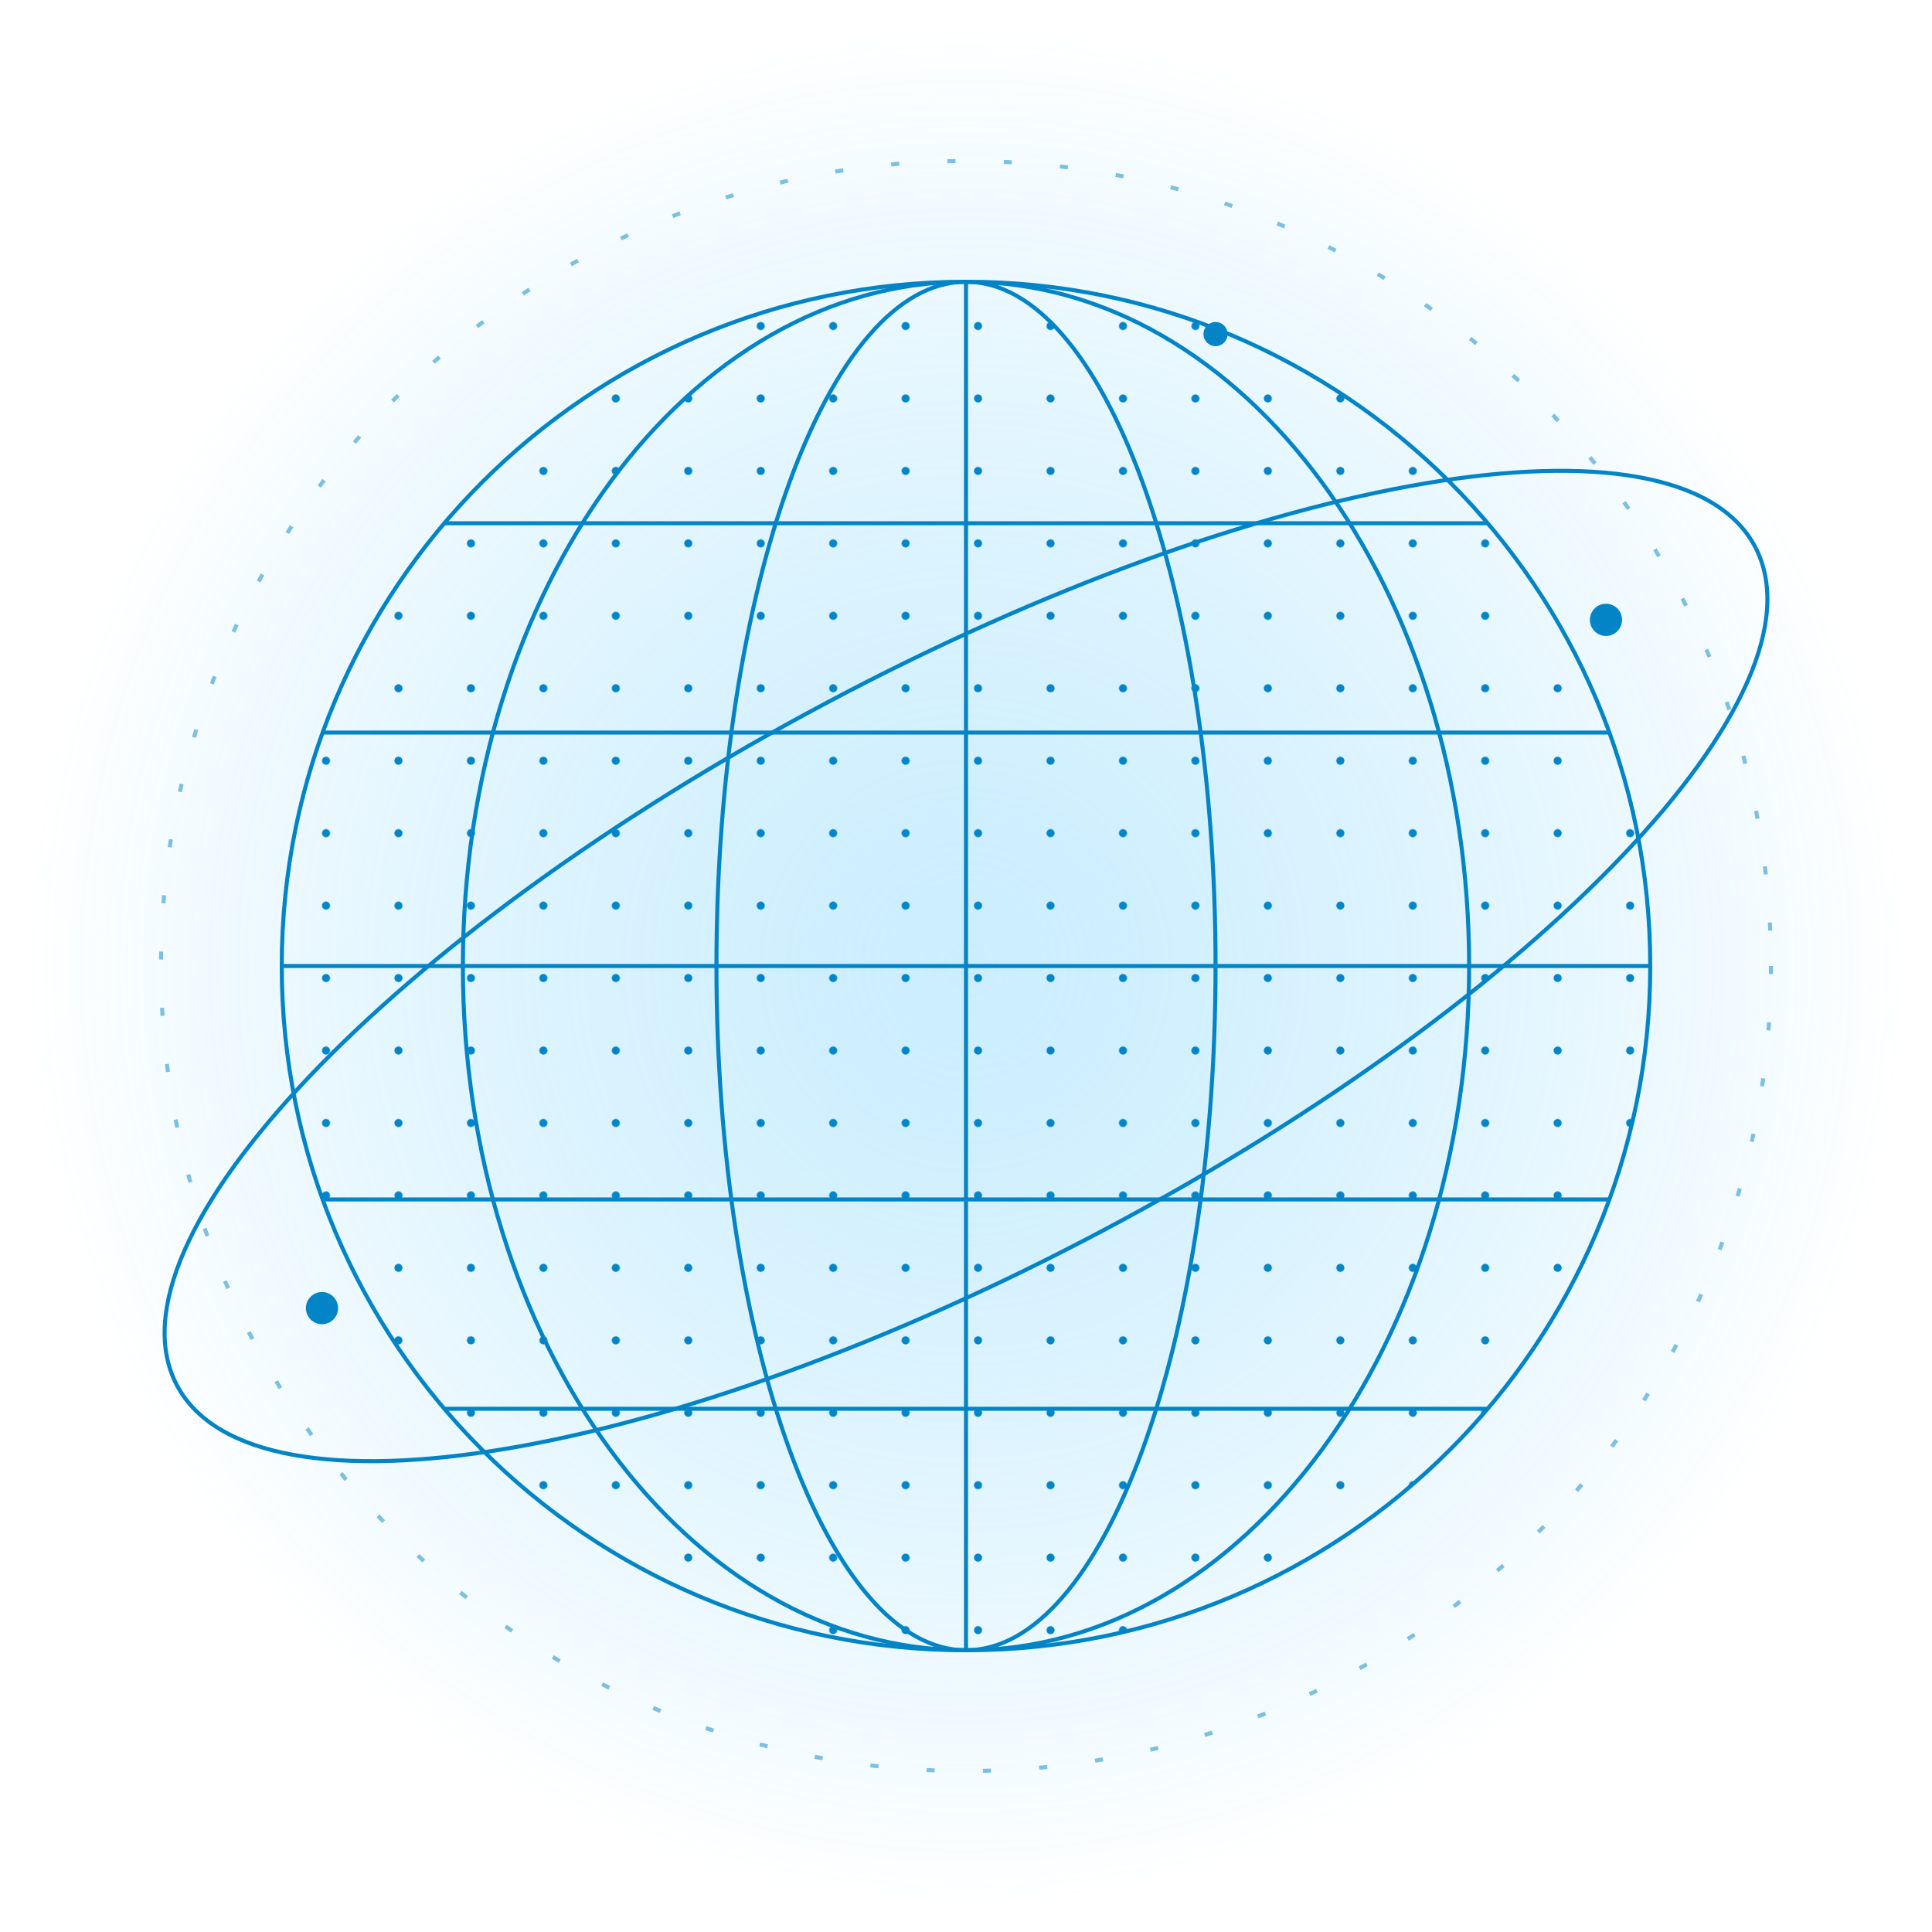
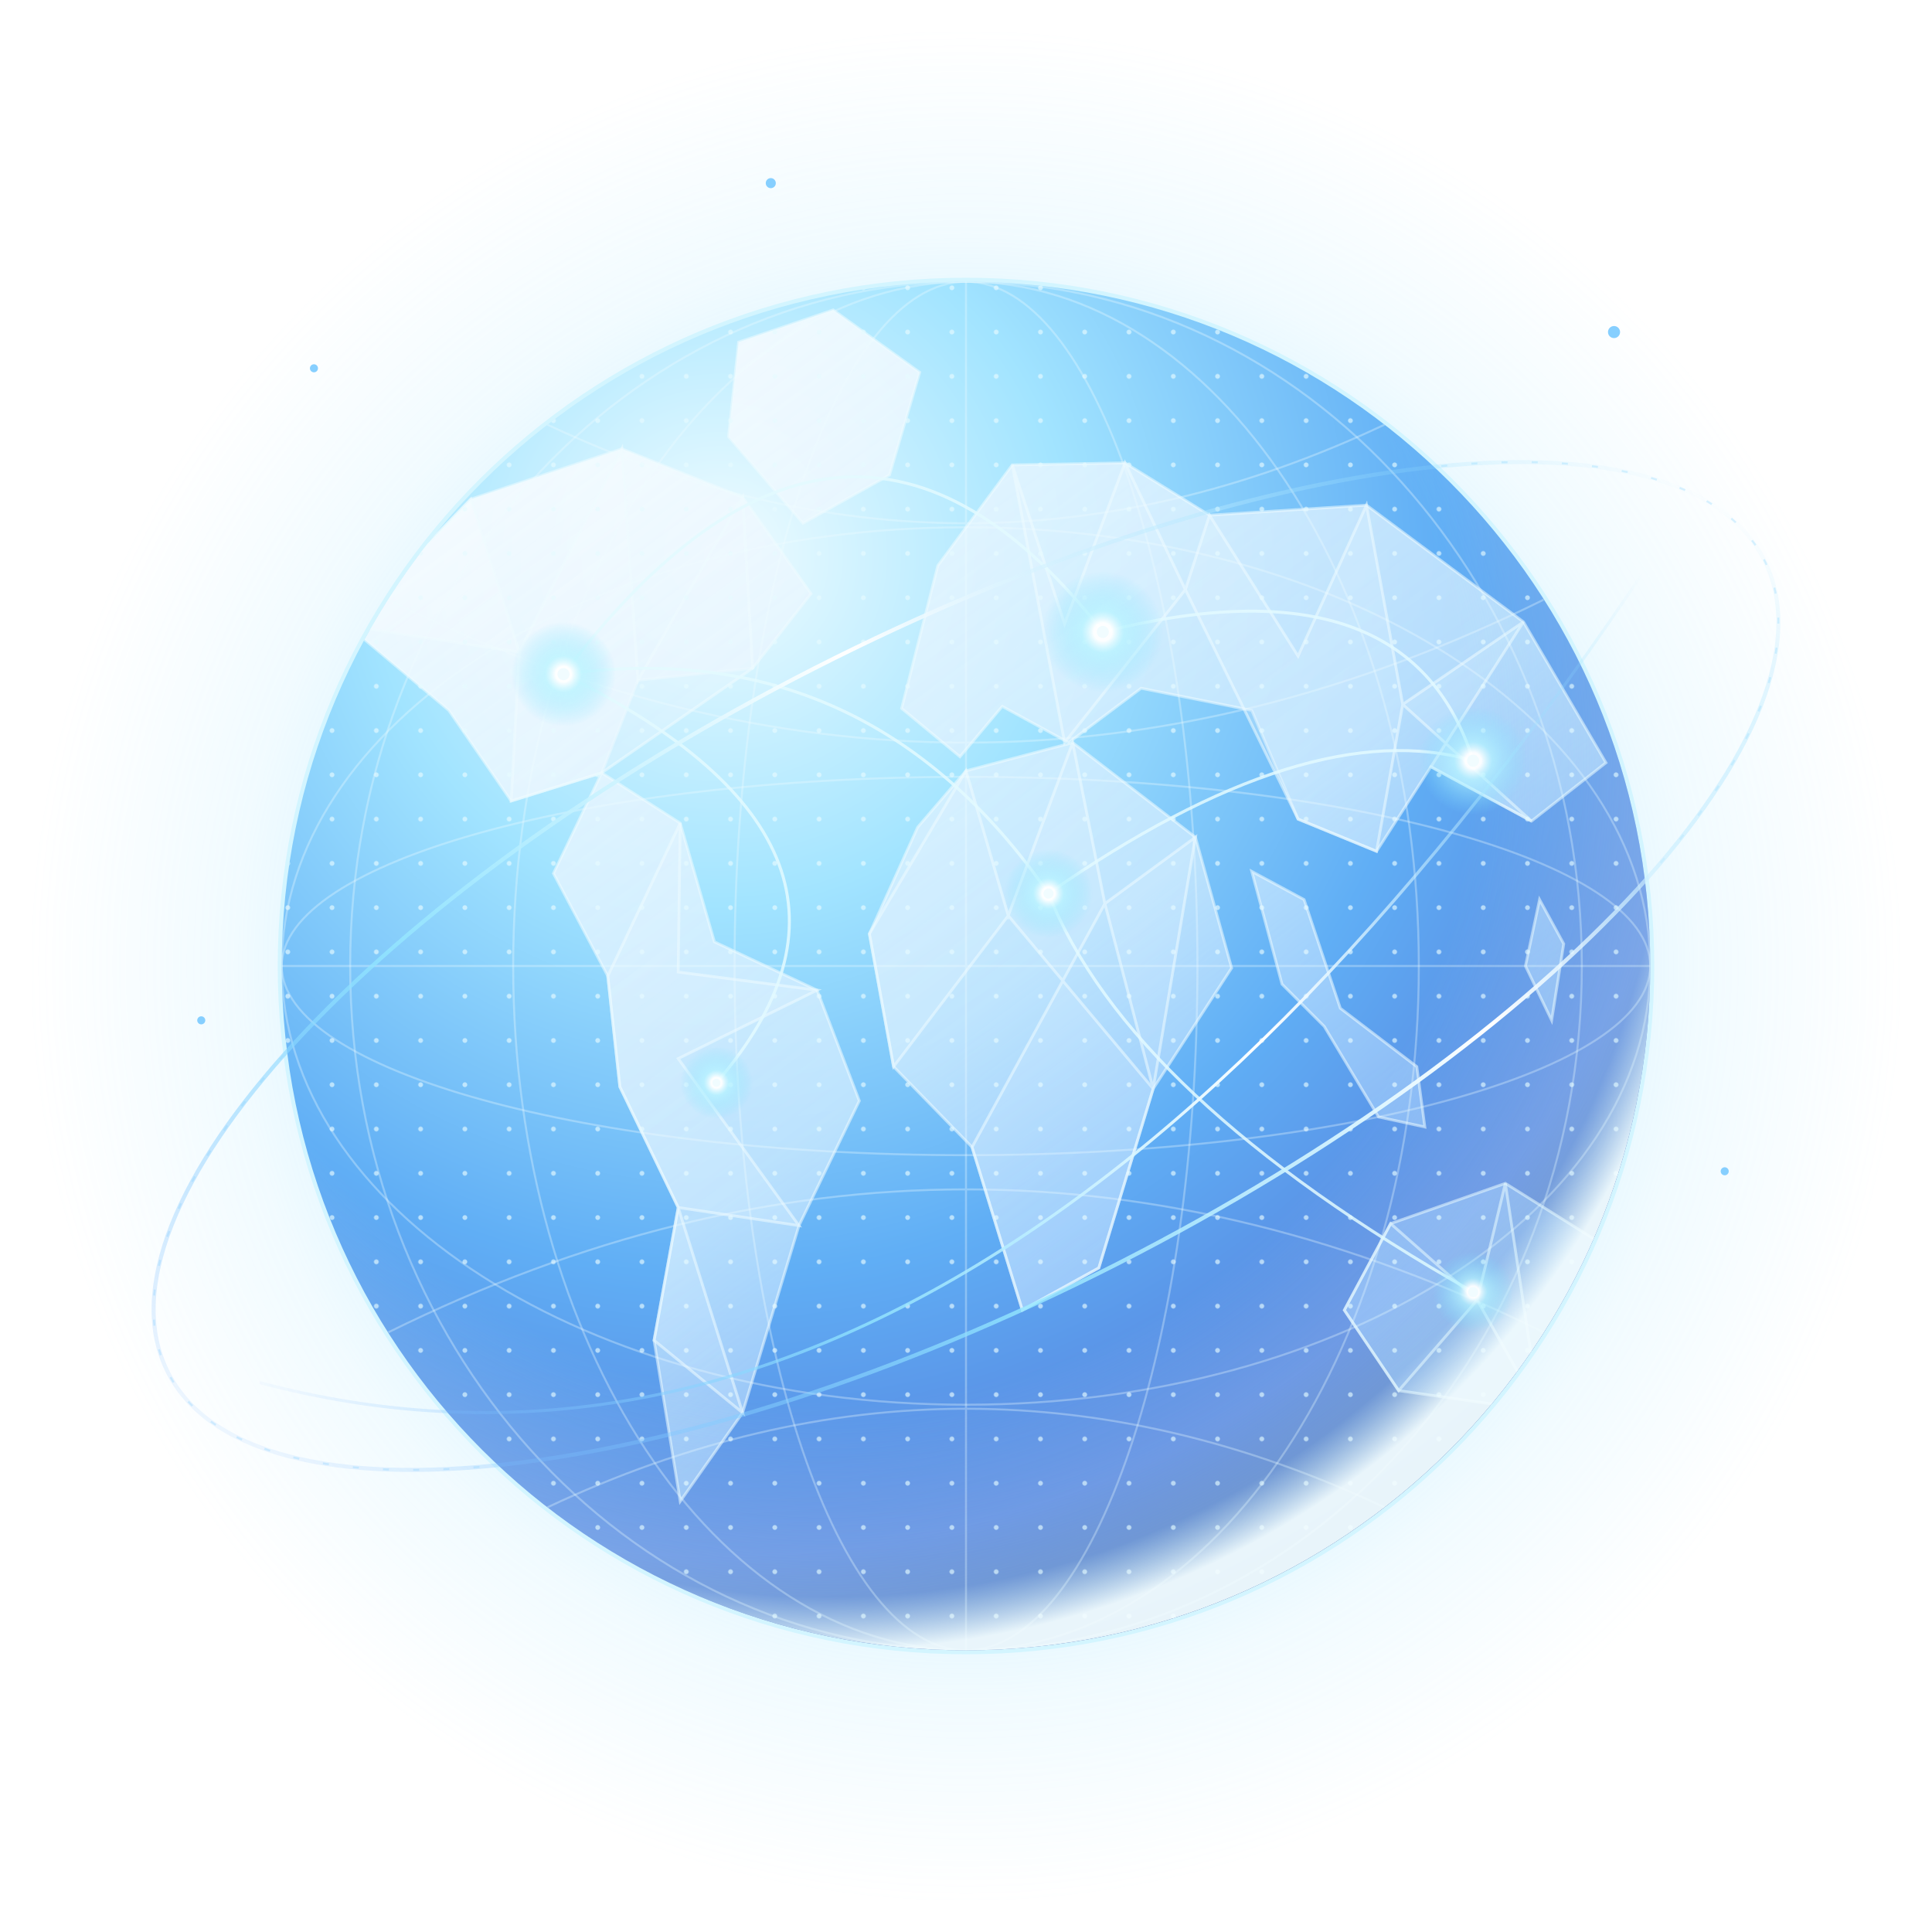
- <svg xmlns="http://www.w3.org/2000/svg" viewBox="0 0 480 480" fill="none">
+ <svg xmlns="http://www.w3.org/2000/svg" viewBox="0 0 960 960" fill="none">
  <defs>
-     <radialGradient id="atmosphere">
-       <stop stop-color="#7dd3fc" stop-opacity=".4" />
-       <stop offset="1" stop-color="#38bdf8" stop-opacity="0" />
+     <radialGradient id="halo">
+       <stop offset=".56" stop-color="#67cbff" stop-opacity=".32" />
+       <stop offset=".78" stop-color="#8cdeff" stop-opacity=".12" />
+       <stop offset="1" stop-color="#8cdeff" stop-opacity="0" />
    </radialGradient>
-     <pattern id="nodes" width="18" height="18" patternUnits="userSpaceOnUse">
-       <circle cx="9" cy="9" r="1" fill="#0284c7" />
+     <radialGradient id="ocean" cx=".32" cy=".2" r=".85">
+       <stop stop-color="#f0fcff" />
+       <stop offset=".3" stop-color="#a2e4ff" />
+       <stop offset=".62" stop-color="#60aef5" />
+       <stop offset=".86" stop-color="#5683de" />
+       <stop offset="1" stop-color="#294f9d" />
+     </radialGradient>
+     <radialGradient id="rim" cx=".4" cy=".35" r=".65">
+       <stop offset=".72" stop-color="#c7f6ff" stop-opacity="0" />
+       <stop offset=".94" stop-color="#d7f9ff" stop-opacity=".3" />
+       <stop offset="1" stop-color="#f2fdff" stop-opacity=".95" />
+     </radialGradient>
+     <linearGradient id="land" x1="220" y1="170" x2="640" y2="740" gradientUnits="userSpaceOnUse">
+       <stop stop-color="#fff" stop-opacity=".94" />
+       <stop offset=".6" stop-color="#d2edff" stop-opacity=".75" />
+       <stop offset="1" stop-color="#98c7ff" stop-opacity=".4" />
+     </linearGradient>
+     <linearGradient id="orbit" x1="120" y1="700" x2="800" y2="260" gradientUnits="userSpaceOnUse">
+       <stop stop-color="#6daaff" stop-opacity="0" />
+       <stop offset=".35" stop-color="#92e6ff" stop-opacity=".8" />
+       <stop offset=".65" stop-color="#fff" />
+       <stop offset="1" stop-color="#74d4ff" stop-opacity="0" />
+     </linearGradient>
+     <radialGradient id="beacon">
+       <stop stop-color="#fff" />
+       <stop offset=".15" stop-color="#fff" stop-opacity=".95" />
+       <stop offset=".35" stop-color="#b4f3ff" stop-opacity=".7" />
+       <stop offset="1" stop-color="#7de0ff" stop-opacity="0" />
+     </radialGradient>
+     <clipPath id="sphere">
+       <circle cx="480" cy="480" r="340" />
+     </clipPath>
+     <pattern id="nodes" width="22" height="22" patternUnits="userSpaceOnUse">
+       <circle cx="11" cy="11" r="1.2" fill="#e7faff" fill-opacity=".65" />
    </pattern>
-     <clipPath id="sphere">
-       <circle cx="240" cy="240" r="170" />
-     </clipPath>
  </defs>
-   <circle cx="240" cy="240" r="236" fill="url(#atmosphere)" />
-   <g stroke="#0284c7" stroke-width="1">
-     <circle cx="240" cy="240" r="170" />
-     <g clip-path="url(#sphere)">
-       <path d="M70 240h340M70 182h340M70 298h340M70 130h340M70 350h340" />
-       <ellipse cx="240" cy="240" rx="62" ry="170" />
-       <ellipse cx="240" cy="240" rx="125" ry="170" />
-       <path d="M240 70v340" />
-       <circle cx="240" cy="240" r="170" fill="url(#nodes)" stroke="none" />
+   <circle cx="480" cy="480" r="470" fill="url(#halo)" />
+   <ellipse cx="480" cy="480" rx="445" ry="166" transform="rotate(-27 480 480)" stroke="#96dbff" stroke-opacity=".35" stroke-dasharray="3 12" />
+   <circle cx="480" cy="480" r="341" fill="url(#ocean)" stroke="#d3f5ff" stroke-width="2" />
+   <g clip-path="url(#sphere)">
+     <g fill="url(#land)" stroke="#effbff" stroke-opacity=".55" stroke-width="1.4">
+       <path d="m173 311 61-63 75-25 60 24 34 48-29 37-57 6-18 46-45 14-31-45Z" />
+       <path d="m234 248 24 76 51-101 8 115 52-91 5 85-75 52-45 14 4-74-85-13Z" fill-opacity=".55" />
+       <path d="m299 384 39 25 17 59 51 24 21 55-30 62-28 93-31 44-13-80 12-66-29-60-6-55-27-51Z" />
+       <path d="m338 409-1 74 69 9-69 34 60 83-60-9 32 102-44-36 12-66-29-60-6-55Z" fill-opacity=".55" />
+       <path d="m367 170 47-16 43 31-15 51-43 24-37-43Z" />
+       <path d="m466 281 37-50 56-1 42 26 78-5 78 58 41 70-37 29-50-27-27 42-39-16-23-54-55-11-36 27-33-18-21 25-29-24Z" />
+       <path d="m503 231 26 79 30-80 30 63 12-37 44 70 34-75 18 99 60-41-46 72 50 27-64-58-13 73-39-16-56-114-60 76Z" fill-opacity=".45" />
+       <path d="m480 383 53-14 61 47 18 65-39 60-27 89-38 21-25-81-39-40-12-66 24-53Z" />
+       <path d="m480 383 21 72 32-86 16 80 45-33-21 125-24-92-66 121 25 81 38-21 27-89-72-86-57 75-12-66Z" fill-opacity=".5" />
+       <path d="m622 433 26 14 18 54 38 29 4 30-23-5-27-45-21-21Z" />
+       <path d="m691 608 57-20 51 32 13 46-47 35-70-10-27-40Z" />
+       <path d="m691 608 43 38 14-58 17 113-31-55-39 45-27-40Z" fill-opacity=".45" />
+       <path d="m765 447 12 22-6 38-13-27Z" />
    </g>
-     <ellipse cx="240" cy="240" rx="222" ry="74" transform="rotate(-28 240 240)" />
-     <circle cx="240" cy="240" r="200" stroke-dasharray="2 12" stroke-opacity=".5" />
+     <circle cx="480" cy="480" r="340" fill="url(#nodes)" />
+     <g stroke="#effbff" stroke-opacity=".32" stroke-width="1">
+       <ellipse cx="480" cy="480" rx="115" ry="340" />
+       <ellipse cx="480" cy="480" rx="225" ry="340" />
+       <ellipse cx="480" cy="480" rx="306" ry="340" />
+       <ellipse cx="480" cy="480" rx="340" ry="94" />
+       <ellipse cx="480" cy="480" rx="340" ry="218" />
+       <path d="M140 480h680M480 140v680M193 298q287 142 574 0M193 662q287-142 574 0M272 211q208 98 416 0M272 749q208-98 416 0" />
+     </g>
+     <g stroke="#e3faff" stroke-width="1.5" stroke-opacity=".85">
+       <path d="M280 335Q420 150 548 314M280 335Q431 314 521 444M548 314Q700 276 732 378M521 444Q650 354 732 378M521 444Q561 545 732 642M280 335Q456 422 356 538" />
+     </g>
+     <circle cx="480" cy="480" r="340" fill="url(#rim)" />
  </g>
-   <g fill="#0284c7">
-     <circle cx="80" cy="325" r="4" />
-     <circle cx="399" cy="154" r="4" />
-     <circle cx="302" cy="83" r="3" />
+   <ellipse cx="480" cy="480" rx="445" ry="166" transform="rotate(-27 480 480)" stroke="url(#orbit)" stroke-width="2" />
+   <path d="M129 687Q491 783 832 261" stroke="url(#orbit)" stroke-width="1.5" />
+   <g fill="url(#beacon)">
+     <circle cx="280" cy="335" r="26" />
+     <circle cx="548" cy="314" r="30" />
+     <circle cx="521" cy="444" r="22" />
+     <circle cx="732" cy="378" r="27" />
+     <circle cx="356" cy="538" r="18" />
+     <circle cx="732" cy="642" r="20" />
+   </g>
+   <g fill="#f1fcff">
+     <circle cx="280" cy="335" r="3" />
+     <circle cx="548" cy="314" r="3" />
+     <circle cx="521" cy="444" r="2.5" />
+     <circle cx="732" cy="378" r="3" />
+     <circle cx="356" cy="538" r="2" />
+     <circle cx="732" cy="642" r="2.5" />
+   </g>
+   <g fill="#86cfff">
+     <circle cx="156" cy="183" r="2" />
+     <circle cx="802" cy="165" r="3" />
+     <circle cx="857" cy="582" r="2" />
+     <circle cx="100" cy="507" r="2" />
+     <circle cx="383" cy="91" r="2.5" />
  </g>
</svg>
